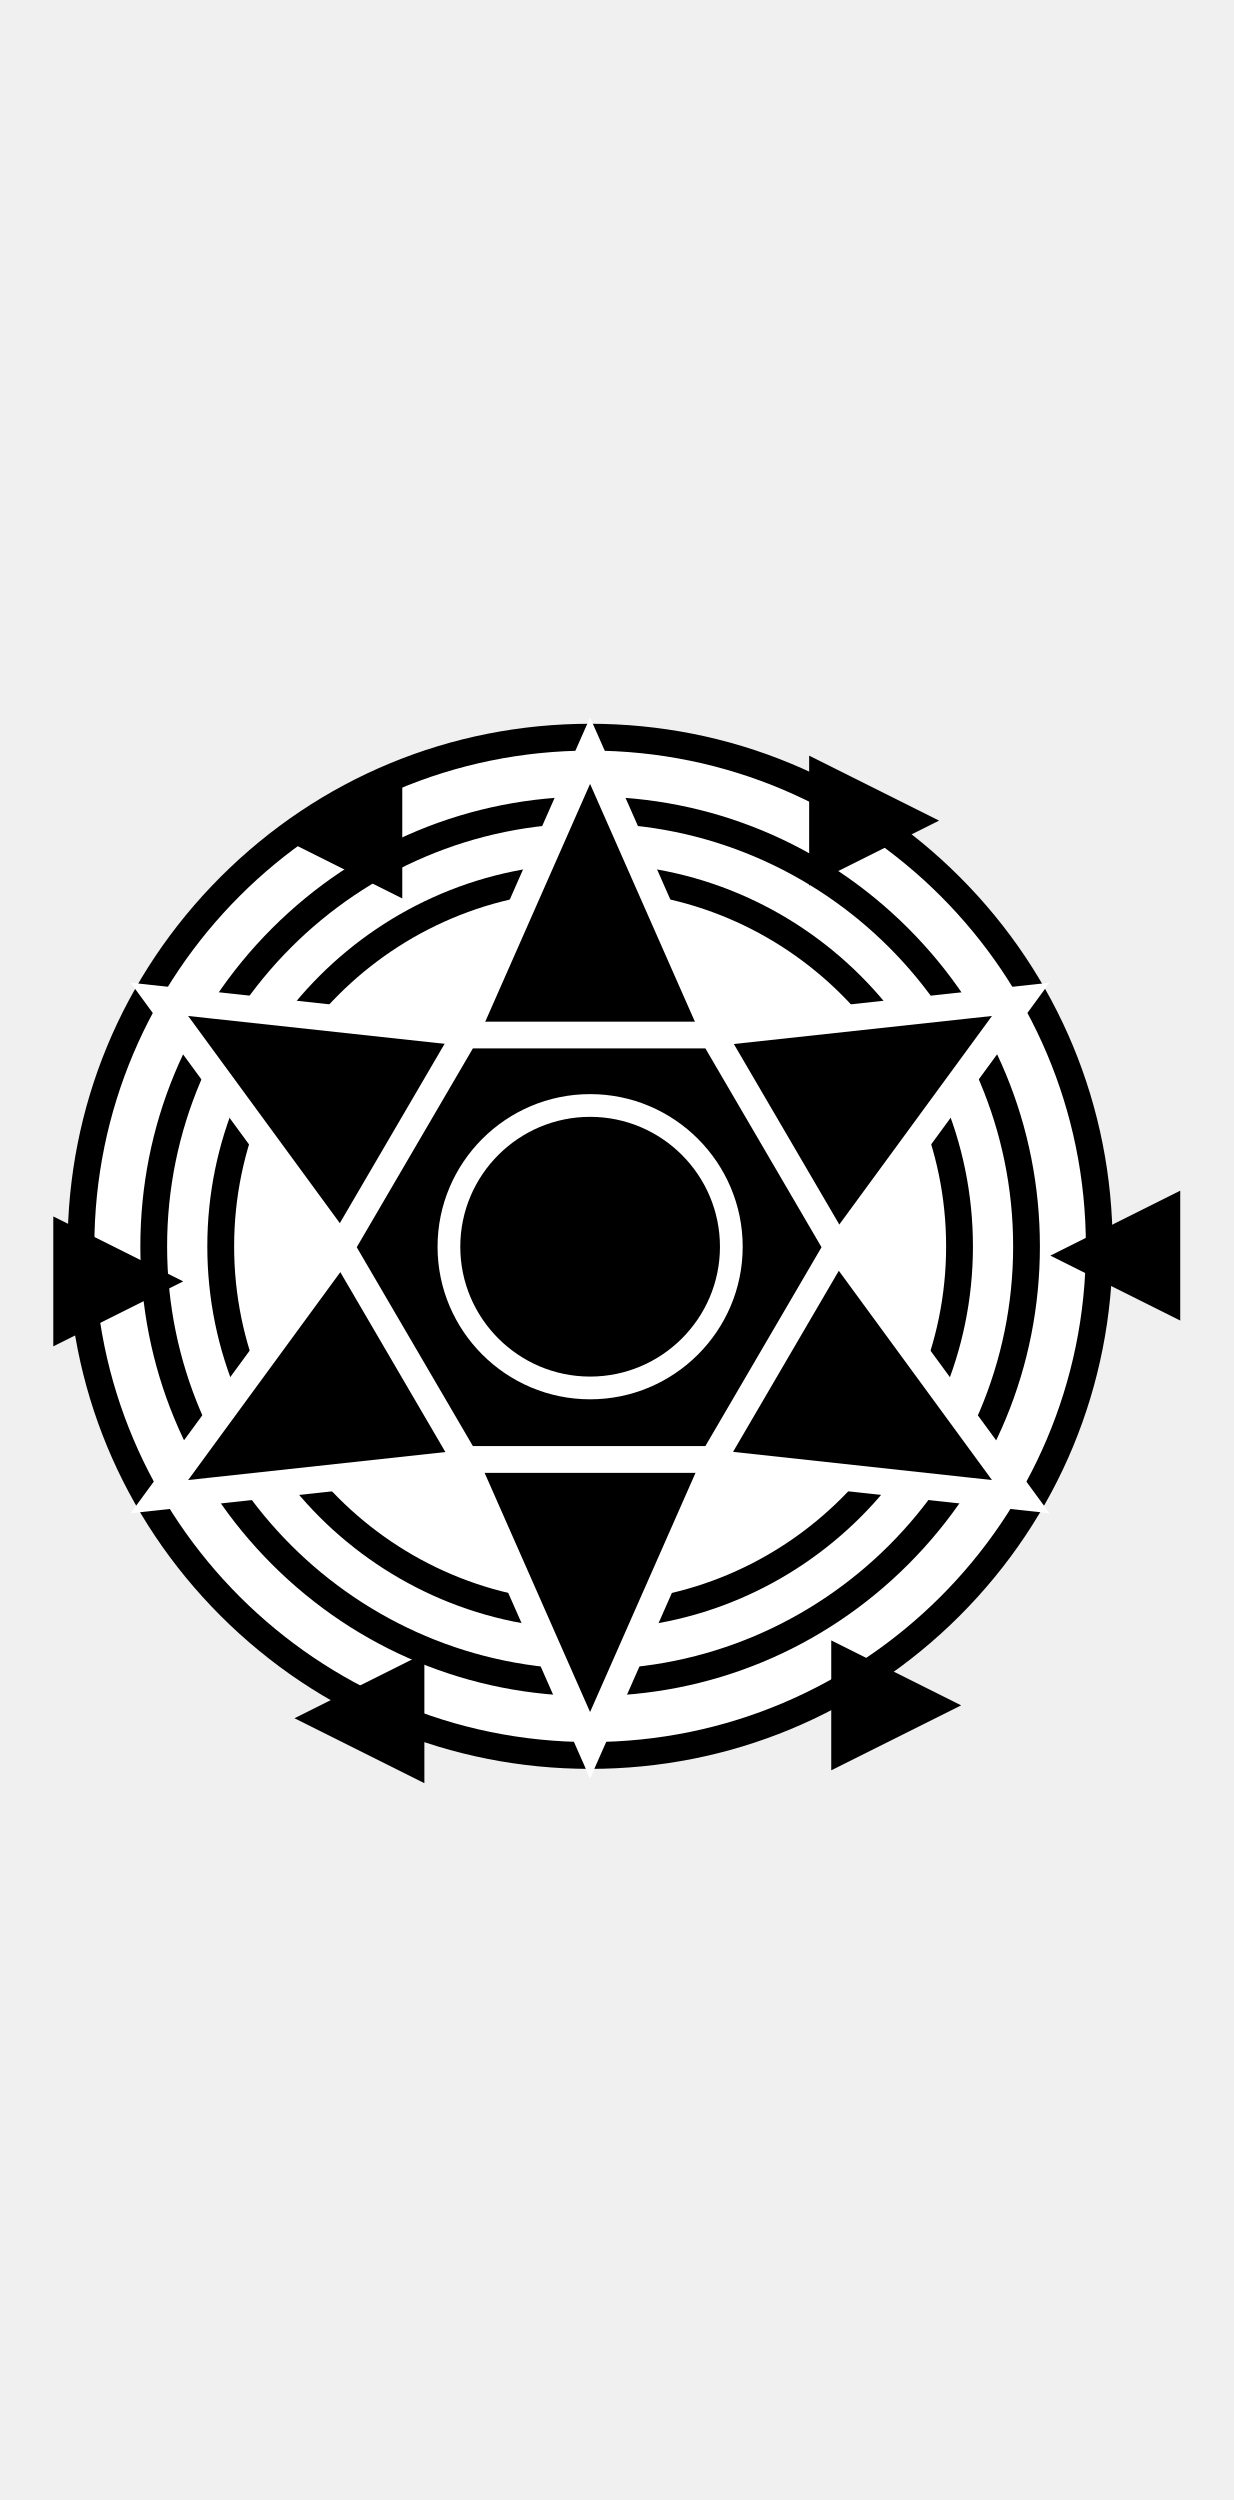
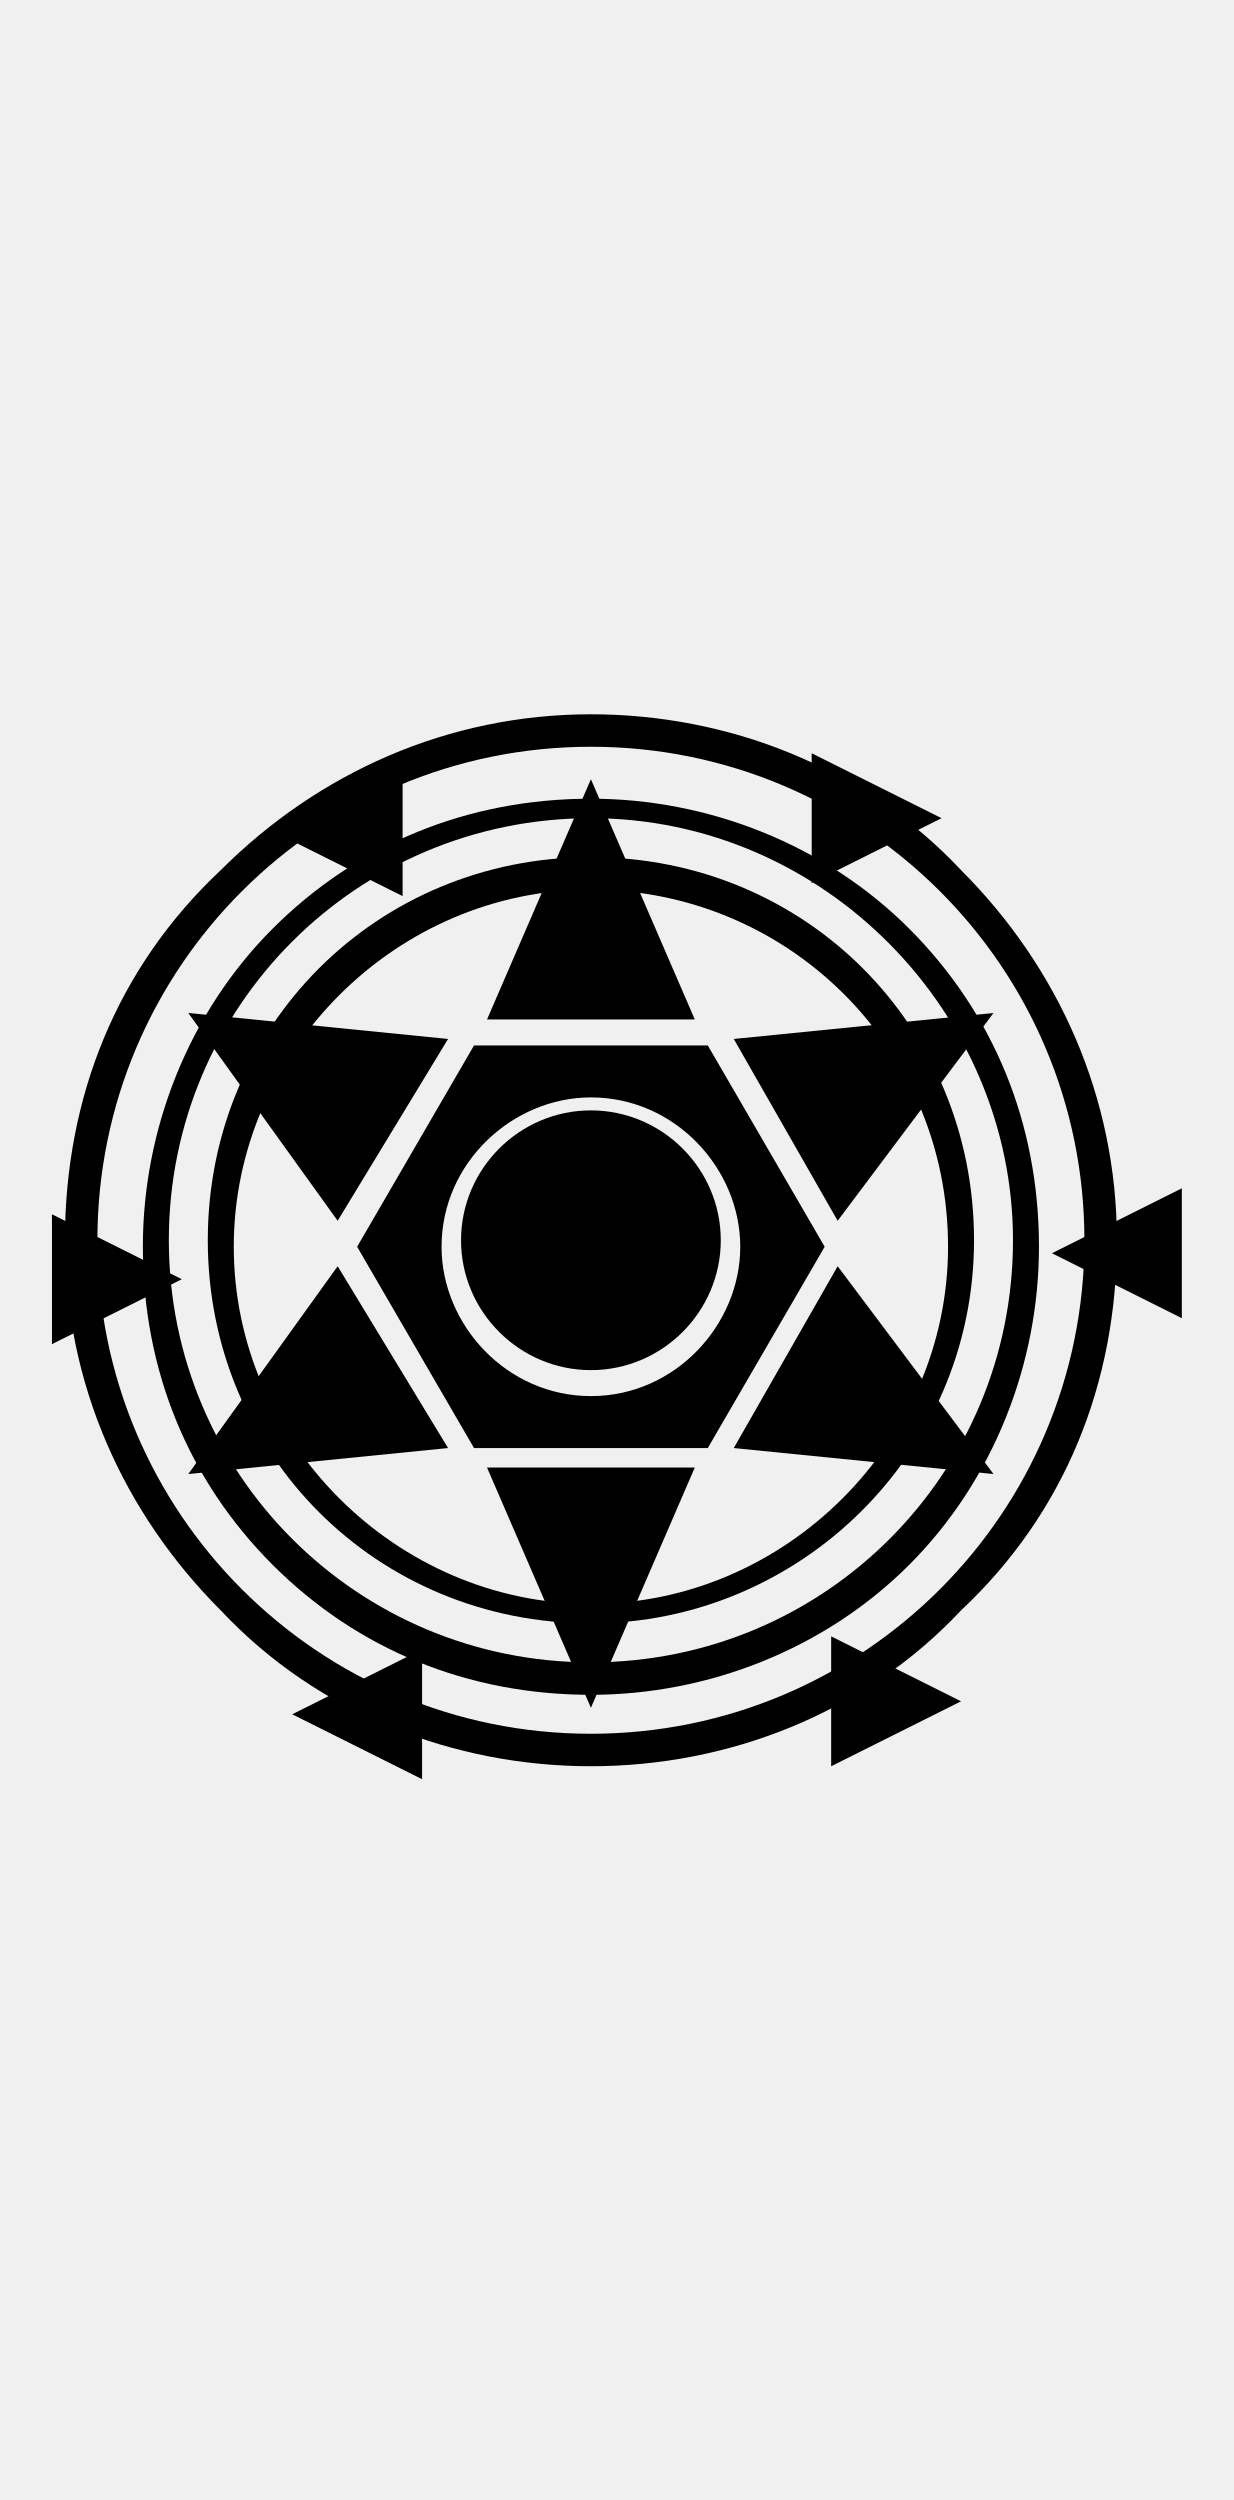
- <svg xmlns="http://www.w3.org/2000/svg" id="svg2899" viewBox="0 0 6.702 13.579" version="1.1" height="13.579mm" width="6.702mm">
-   <g transform="translate(-199.245,-112.12)" id="g2765">
-     <g transform="matrix(0.35278,0,0,-0.35278,91.501,407.97)" id="g2711">
-       <g clip-path="url(#clipPath32992)" id="g2709">
-         <g transform="translate(306.66,819.43)" id="g2687">
-           <path d="m 0,0 c 0,4.329 3.51,7.839 7.839,7.839 4.329,0 7.839,-3.51 7.839,-7.839 0,-4.329 -3.51,-7.839 -7.839,-7.839 C 3.51,-7.839 0,-4.329 0,0" fill="#ffffff" id="path2685" />
-         </g>
-         <g transform="translate(314.5,811.39)" id="g2691">
-           <path d="m 0,0 c -2.149,0 -4.169,0.837 -5.689,2.356 -1.519,1.52 -2.356,3.54 -2.356,5.689 0,2.149 0.837,4.17 2.356,5.689 1.52,1.52 3.54,2.357 5.689,2.357 2.149,0 4.169,-0.837 5.689,-2.357 C 7.208,12.215 8.045,10.194 8.045,8.045 8.045,5.896 7.208,3.876 5.689,2.356 4.169,0.837 2.149,0 0,0 m 0,15.678 c -4.209,0 -7.633,-3.424 -7.633,-7.633 0,-4.208 3.424,-7.632 7.633,-7.632 4.209,0 7.633,3.424 7.633,7.632 0,4.209 -3.424,7.633 -7.633,7.633" id="path2689" />
-         </g>
-         <g transform="translate(307.78,819.43)" id="g2695">
-           <path d="m 0,0 c 0,3.711 3.008,6.719 6.719,6.719 3.711,0 6.719,-3.008 6.719,-6.719 0,-3.711 -3.008,-6.719 -6.719,-6.719 C 3.008,-6.719 0,-3.711 0,0" fill="#ffffff" id="path2693" />
-         </g>
-         <g transform="translate(314.5,812.51)" id="g2699">
-           <path d="m 0,0 c -1.85,0 -3.589,0.72 -4.897,2.028 -1.308,1.308 -2.028,3.048 -2.028,4.897 0,1.85 0.72,3.589 2.028,4.897 1.308,1.308 3.047,2.029 4.897,2.029 1.85,0 3.589,-0.721 4.897,-2.029 C 6.205,10.514 6.925,8.775 6.925,6.925 6.925,5.076 6.205,3.336 4.897,2.028 3.589,0.72 1.85,0 0,0 m 0,13.438 c -3.591,0 -6.513,-2.921 -6.513,-6.513 0,-3.591 2.922,-6.512 6.513,-6.512 3.591,0 6.513,2.921 6.513,6.512 0,3.592 -2.922,6.513 -6.513,6.513" id="path2697" />
-         </g>
-         <g transform="translate(308.81,819.43)" id="g2703">
-           <path d="m 0,0 c 0,3.141 2.546,5.688 5.688,5.688 3.141,0 5.687,-2.547 5.687,-5.688 0,-3.141 -2.546,-5.688 -5.687,-5.688 C 2.546,-5.688 0,-3.141 0,0" fill="#ffffff" id="path2701" />
-         </g>
-         <g transform="translate(314.5,813.54)" id="g2707">
-           <path d="m 0,0 c -3.25,0 -5.894,2.644 -5.894,5.894 0,3.25 2.644,5.894 5.894,5.894 3.25,0 5.894,-2.644 5.894,-5.894 C 5.894,2.644 3.25,0 0,0 m 0,11.375 c -3.022,0 -5.481,-2.459 -5.481,-5.481 0,-3.022 2.459,-5.481 5.481,-5.481 3.022,0 5.481,2.459 5.481,5.481 0,3.022 -2.459,5.481 -5.481,5.481" id="path2705" />
-         </g>
-       </g>
+ <svg xmlns="http://www.w3.org/2000/svg" version="1.1" id="svg2899" x="0px" y="0px" viewBox="0 0 19 38.5" style="enable-background:new 0 0 19 38.5;" xml:space="preserve">
+   <g>
+     <g>
+       <path d="M9.1,11.5c-4.2,0-7.6,3.4-7.6,7.6c0,4.2,3.4,7.6,7.6,7.6c4.2,0,7.6-3.4,7.6-7.6C16.7,14.9,13.3,11.5,9.1,11.5 M9.1,27.2    c-2.1,0-4.2-0.8-5.7-2.4C1.9,23.3,1,21.3,1,19.1s0.8-4.2,2.4-5.7c1.5-1.5,3.5-2.4,5.7-2.4c2.1,0,4.2,0.8,5.7,2.4    c1.5,1.5,2.4,3.5,2.4,5.7s-0.8,4.2-2.4,5.7C13.3,26.4,11.2,27.2,9.1,27.2" />
    </g>
-     <g transform="matrix(0.35278,0,0,-0.35278,201.77,117.73)" id="g2715">
-       <path d="M 0,0 1.914,4.341 3.828,0 8.545,0.513 5.742,-3.315 8.545,-7.144 3.828,-6.631 1.914,-10.972 0,-6.631 l -4.717,-0.513 2.803,3.829 -2.803,3.828 z" id="path2713" />
+     <g>
+       <path d="M9.1,12.6c-3.6,0-6.5,2.9-6.5,6.5c0,3.6,2.9,6.5,6.5,6.5c3.6,0,6.5-2.9,6.5-6.5C15.6,15.6,12.7,12.6,9.1,12.6 M9.1,26.1    c-1.9,0-3.6-0.7-4.9-2c-1.3-1.3-2-3-2-4.9c0-1.8,0.7-3.6,2-4.9c1.3-1.3,3-2,4.9-2c1.8,0,3.6,0.7,4.9,2c1.3,1.3,2,3,2,4.9    c0,1.8-0.7,3.6-2,4.9C12.7,25.4,10.9,26.1,9.1,26.1" />
    </g>
-     <g transform="matrix(0.35278,0,0,-0.35278,202.45,121.78)" id="g2719">
-       <path d="m 0,0 -2.042,4.631 -5.032,-0.547 2.99,4.084 -2.99,4.084 5.032,-0.547 L 0,16.336 2.042,11.705 7.074,12.252 4.084,8.168 7.074,4.084 2.042,4.631 Z M -1.786,5.074 0,1.023 1.786,5.074 6.188,4.595 3.573,8.168 6.188,11.74 1.786,11.262 0,15.313 -1.786,11.262 -6.188,11.74 -3.573,8.168 -6.188,4.595 Z" fill="#ffffff" id="path2717" />
+     <g>
+       <path d="M9.1,13.7c-3,0-5.5,2.5-5.5,5.5c0,3,2.5,5.5,5.5,5.5c3,0,5.5-2.5,5.5-5.5C14.6,16.1,12.1,13.7,9.1,13.7 M9.1,25    c-3.3,0-5.9-2.6-5.9-5.9s2.6-5.9,5.9-5.9s5.9,2.6,5.9,5.9S12.3,25,9.1,25" />
    </g>
-     <g transform="matrix(0.35278,0,0,-0.35278,201.77,117.75)" id="g2723">
-       <path d="M 0,0 -1.908,-3.267 0,-6.535 H 3.817 L 5.725,-3.267 3.817,0 Z" id="path2721" />
+     <g>
+       <polygon points="10.7,22.6 7.5,22.6 9.1,26.3   " />
+       <polygon points="2.9,15.6 5.2,18.8 6.9,16   " />
+       <path d="M9.1,17.1c-1.1,0-2,0.9-2,2c0,1.1,0.9,2,2,2c1.1,0,2-0.9,2-2C11.1,18,10.2,17.1,9.1,17.1z" />
+       <path d="M12.7,19.2L12.7,19.2L12.7,19.2l-1.8-3.1H7.3l-1.8,3.1l0,0l0,0l1.8,3.1h3.6L12.7,19.2z M9.1,21.5c-1.3,0-2.3-1.1-2.3-2.3    c0-1.3,1.1-2.3,2.3-2.3c1.3,0,2.3,1.1,2.3,2.3C11.4,20.4,10.4,21.5,9.1,21.5z" />
+       <polygon points="12.9,19.5 11.3,22.3 15.3,22.7   " />
+       <polygon points="15.3,15.6 11.3,16 12.9,18.8   " />
+       <polygon points="5.2,19.5 2.9,22.7 6.9,22.3   " />
+       <polygon points="7.5,15.7 10.7,15.7 9.1,12   " />
    </g>
-     <g transform="matrix(0.35278,0,0,-0.35278,203.16,120.12)" id="g2727">
-       <path d="m 0,0 h -4.053 l -2.029,3.474 2.029,3.473 H 0 L 2.029,3.474 Z m -3.817,0.413 h 3.58 l 1.788,3.061 -1.788,3.061 h -3.58 L -5.605,3.474 Z" fill="#ffffff" id="path2725" />
-     </g>
-     <g transform="matrix(0.35278,0,0,-0.35278,91.501,407.97)" id="g2739">
-       <g clip-path="url(#clipPath33040)" id="g2737">
-         <g transform="translate(311.93,819.43)" id="g2731">
-           <path d="M 0,0 C 0,1.416 1.148,2.564 2.564,2.564 3.98,2.564 5.128,1.416 5.128,0 5.128,-1.416 3.98,-2.564 2.564,-2.564 1.148,-2.564 0,-1.416 0,0" id="path2729" />
-         </g>
-         <g transform="translate(314.5,817.08)" id="g2735">
-           <path d="m 0,0 c -1.295,0 -2.349,1.054 -2.349,2.349 0,1.296 1.054,2.35 2.349,2.35 1.295,0 2.349,-1.054 2.349,-2.35 C 2.349,1.054 1.295,0 0,0 m 0,4.349 c -1.102,0 -1.999,-0.897 -1.999,-2 0,-1.102 0.897,-1.999 1.999,-1.999 1.102,0 1.999,0.897 1.999,1.999 0,1.103 -0.897,2 -1.999,2" fill="#ffffff" id="path2733" />
-         </g>
-       </g>
-     </g>
-     <g transform="matrix(0.35278,0,0,-0.35278,201.43,117)" id="g2743">
-       <path d="M 0,0 V 2 L -2,1 Z" id="path2741" />
-     </g>
-     <g transform="matrix(0.35278,0,0,-0.35278,200.24,119.08)" id="g2747">
-       <path d="M 0,0 -2,1 V -1 Z" id="path2745" />
-     </g>
-     <g transform="matrix(0.35278,0,0,-0.35278,201.55,121.1)" id="g2751">
-       <path d="M 0,0 -2,-1 0,-2 Z" id="path2749" />
-     </g>
-     <g transform="matrix(0.35278,0,0,-0.35278,203.76,121.03)" id="g2755">
-       <path d="m 0,0 v -2 l 2,1 z" id="path2753" />
-     </g>
-     <g transform="matrix(0.35278,0,0,-0.35278,204.95,118.94)" id="g2759">
-       <path d="M 0,0 2,-1 V 1 Z" id="path2757" />
-     </g>
-     <g transform="matrix(0.35278,0,0,-0.35278,203.64,116.93)" id="g2763">
-       <path d="M 0,0 2,1 0,2 Z" id="path2761" />
-     </g>
+     <polygon points="6.2,13.8 6.2,11.8 4.2,12.8  " />
+     <polygon points="2.8,19.7 0.8,18.7 0.8,20.7  " />
+     <polygon points="6.5,25.4 4.5,26.4 6.5,27.4  " />
+     <polygon points="12.8,25.2 12.8,27.2 14.8,26.2  " />
+     <polygon points="16.2,19.3 18.2,20.3 18.2,18.3  " />
+     <polygon points="12.5,13.6 14.5,12.6 12.5,11.6  " />
  </g>
</svg>
